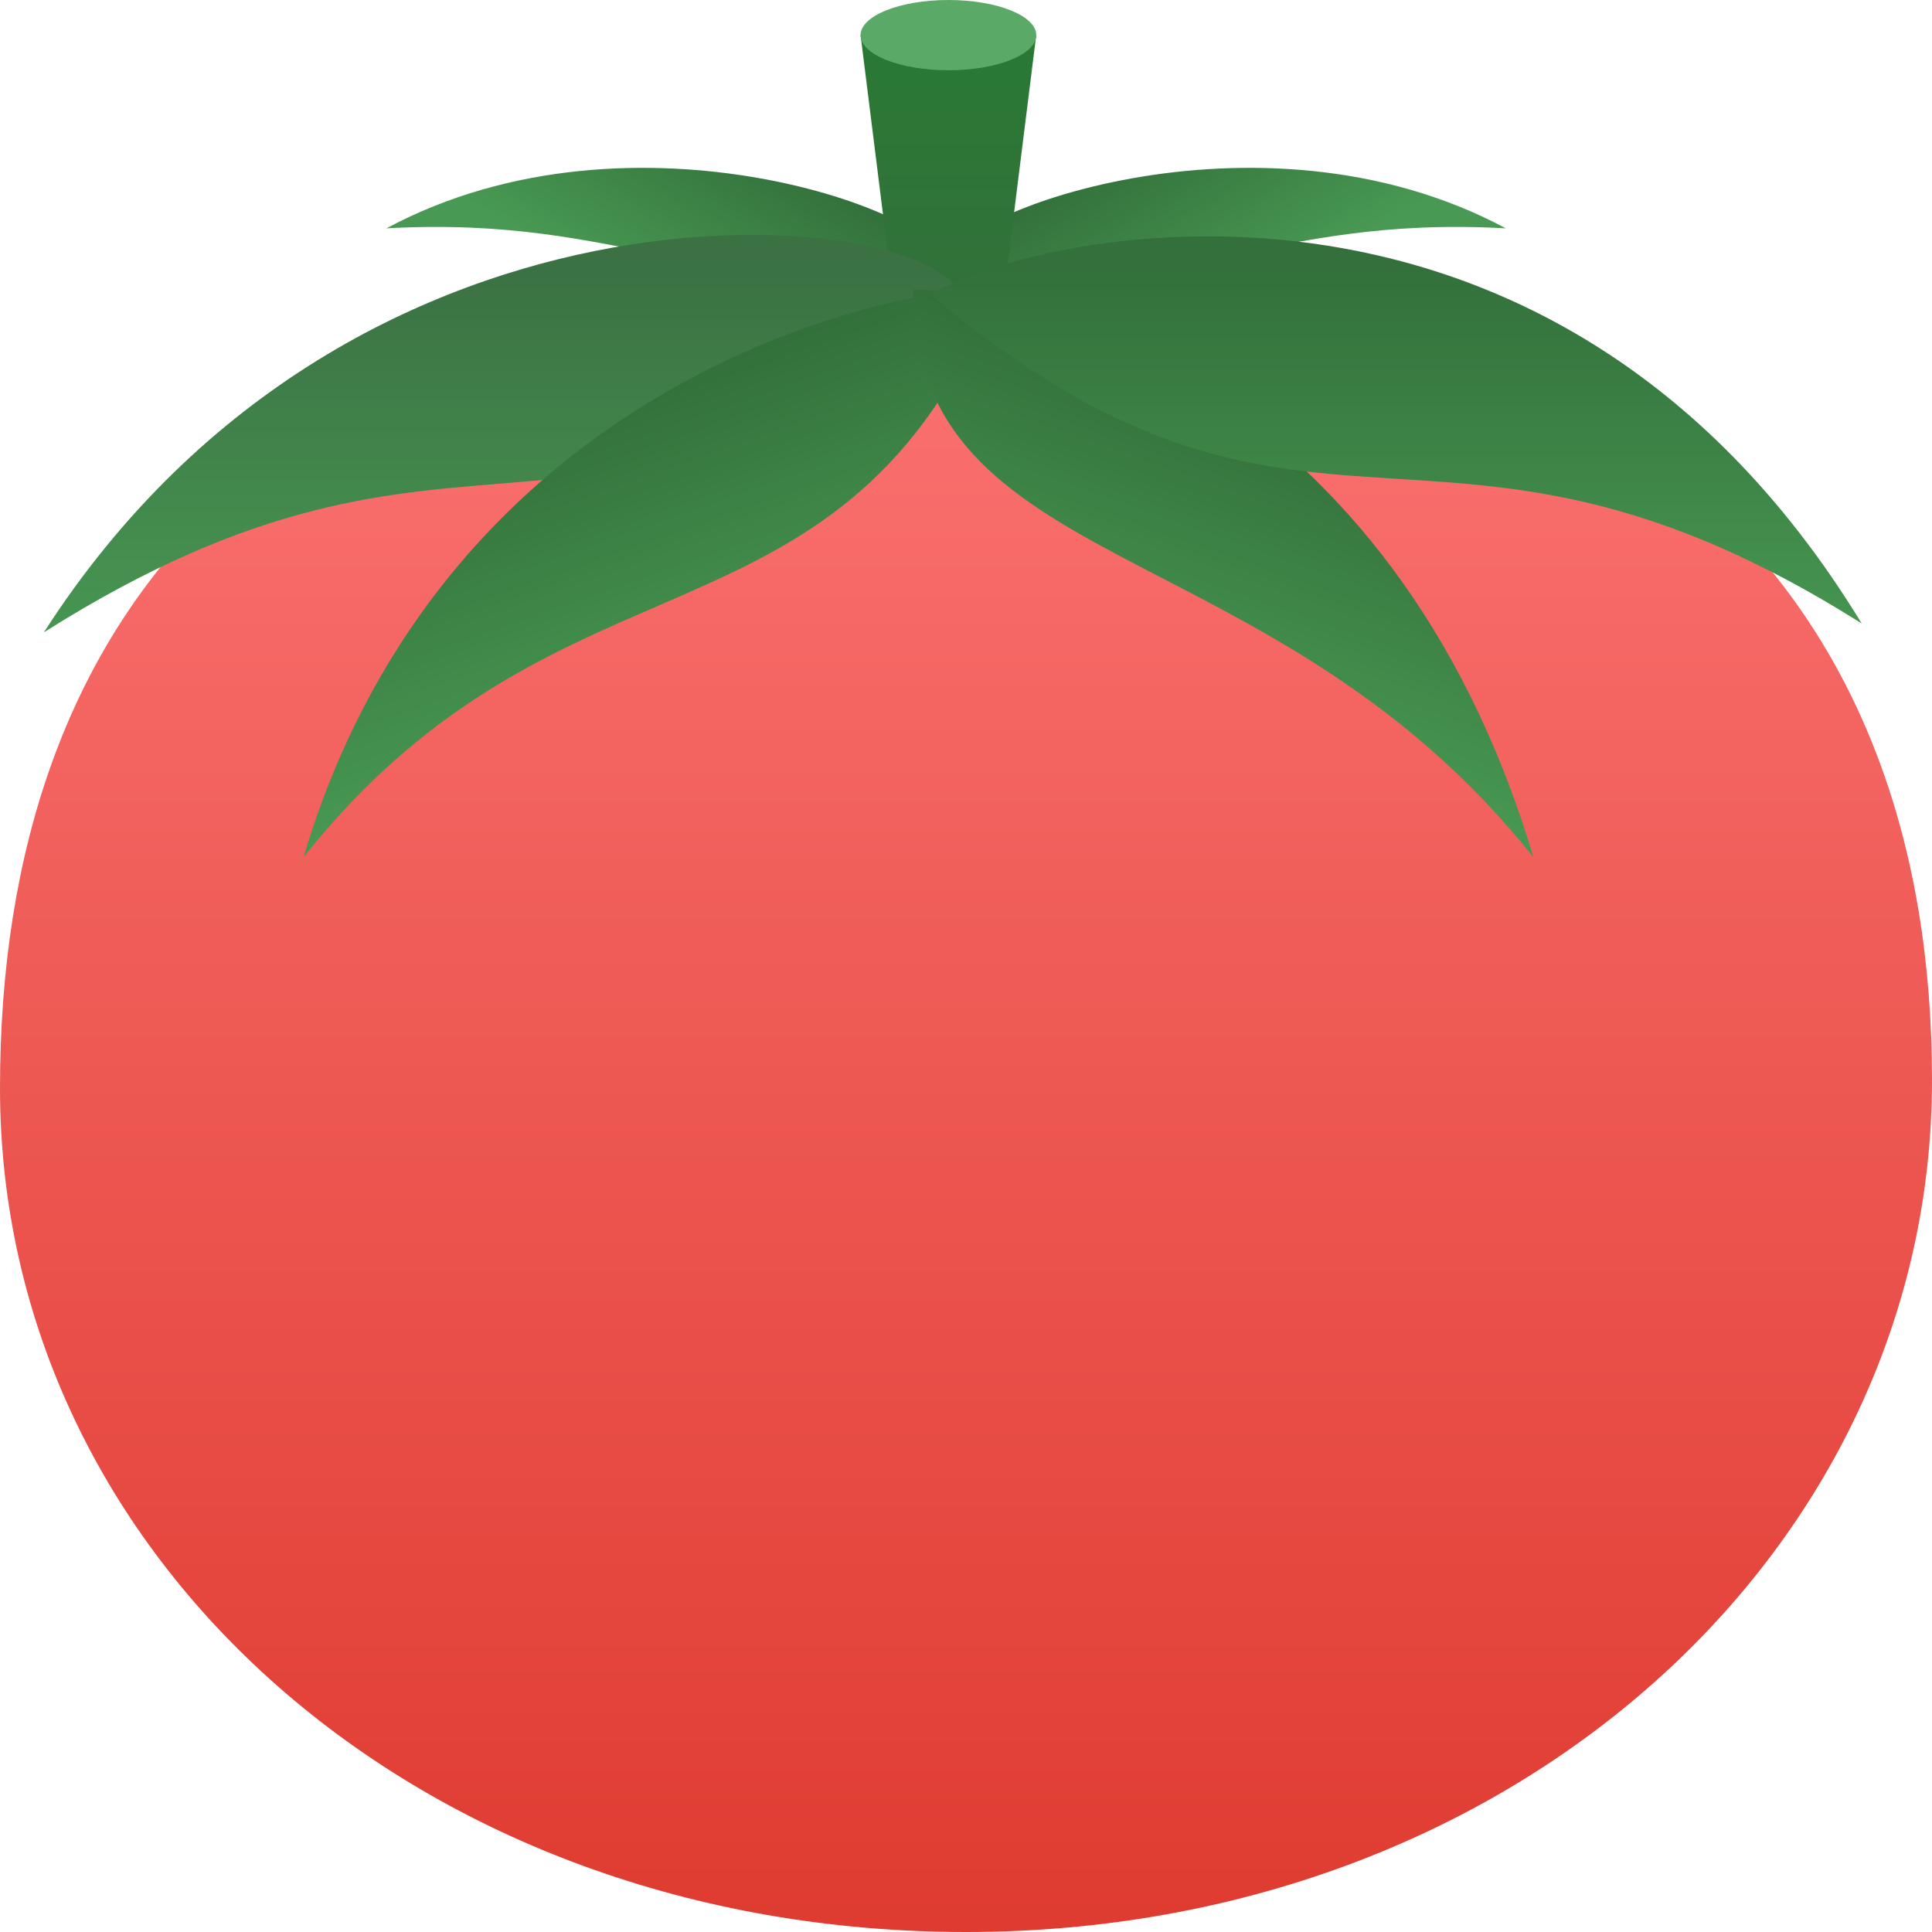
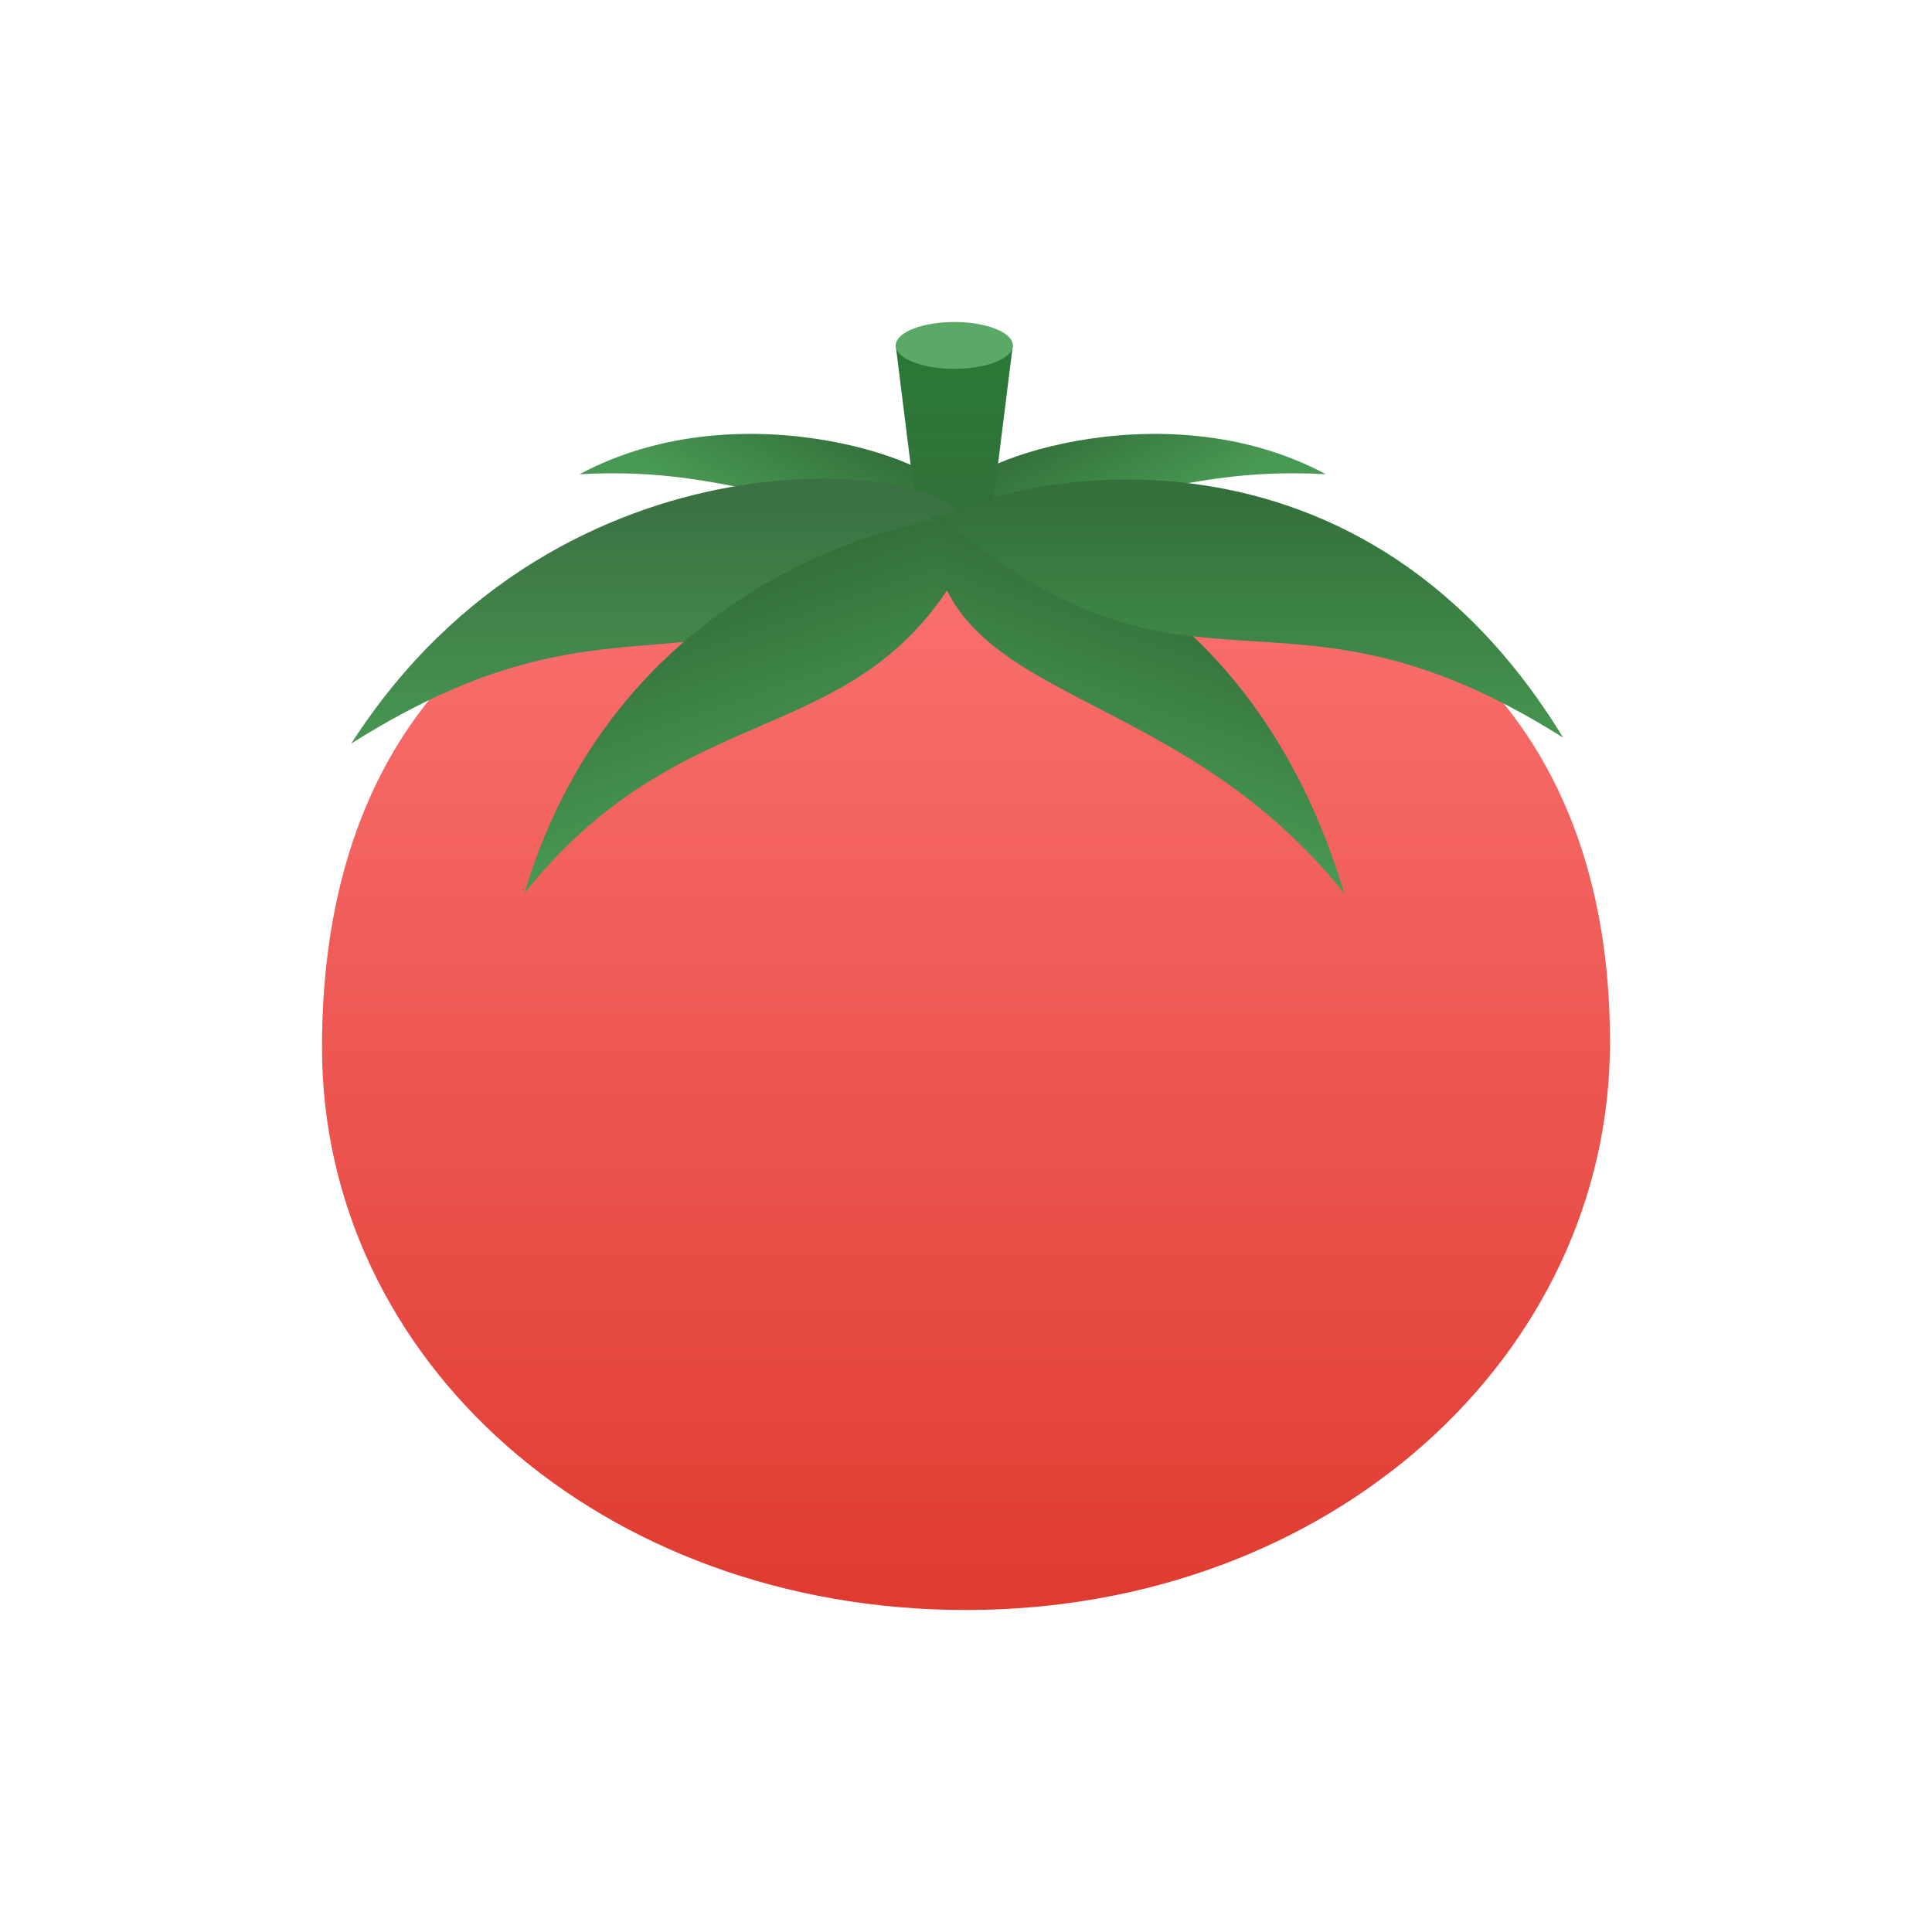
- <svg xmlns="http://www.w3.org/2000/svg" preserveAspectRatio="none" overflow="visible" style="display: block;" width="32" height="32" viewBox="0 0 32 32" fill="none">
-   <g id="Group 2085673345">
-     <path id="Vector 140333" d="M15.524 4.283C15.726 3.62 10.535 1.567 6.4 3.782C10.424 3.558 11.633 5.038 15.524 4.283Z" fill="url(#paint0_linear_0_127)" />
-     <path id="Vector 140334" d="M15.817 4.283C15.615 3.62 20.806 1.567 24.941 3.782C20.917 3.558 19.709 5.038 15.817 4.283Z" fill="url(#paint1_linear_0_127)" />
-     <g id="Group 2085673314">
-       <path id="Ellipse 14880" d="M32 17.891C32 25.683 25.057 32 16 32C6.943 32 0 25.812 0 18.02C0 10.228 4.383 4.509 15.854 4.509C27.326 4.509 32 10.099 32 17.891Z" fill="url(#paint2_linear_0_127)" />
+ <svg xmlns="http://www.w3.org/2000/svg" width="48" height="48" viewBox="0 0 48 48" fill="none">
+   <g transform="translate(8 8)">
+     <g id="Group 2085673345">
+       <path id="Vector 140333" d="M15.524 4.283C15.726 3.62 10.535 1.567 6.4 3.782C10.424 3.558 11.633 5.038 15.524 4.283Z" fill="url(#paint0_linear_0_127)" />
+       <path id="Vector 140334" d="M15.817 4.283C15.615 3.62 20.806 1.567 24.941 3.782C20.917 3.558 19.709 5.038 15.817 4.283Z" fill="url(#paint1_linear_0_127)" />
+       <g id="Group 2085673314">
+         <path id="Ellipse 14880" d="M32 17.891C32 25.683 25.057 32 16 32C6.943 32 0 25.812 0 18.02C0 10.228 4.383 4.509 15.854 4.509C27.326 4.509 32 10.099 32 17.891Z" fill="url(#paint2_linear_0_127)" />
+       </g>
+       <path id="Rectangle 346796503" d="M14.254 0.582H17.163L16.582 5.236H14.836L14.254 0.582Z" fill="url(#paint3_linear_0_127)" />
+       <ellipse id="Ellipse 8874" cx="15.709" cy="0.582" rx="1.455" ry="0.582" fill="#5BA966" />
+       <path id="Vector 140329" d="M15.877 4.882C15.564 3.491 5.964 2.327 0.727 10.473C7.799 6.006 9.588 10.167 15.877 4.882Z" fill="url(#paint4_linear_0_127)" />
+       <path id="Vector 140331" d="M16.521 4.77C14.706 4.751 7.371 6.338 5.027 14.197C9.366 8.749 13.964 11.055 16.521 4.77Z" fill="url(#paint5_linear_0_127)" />
+       <path id="Vector 140332" d="M15.127 4.8C16.942 4.781 23.053 6.338 25.397 14.197C21.058 8.749 15.127 9.6 15.127 4.8Z" fill="url(#paint6_linear_0_127)" />
+       <path id="Vector 140330" d="M15.418 4.882C16.873 3.927 25.6 1.745 30.836 10.327C23.764 5.861 21.707 10.167 15.418 4.882Z" fill="url(#paint7_linear_0_127)" />
    </g>
-     <path id="Rectangle 346796503" d="M14.254 0.582H17.163L16.582 5.236H14.836L14.254 0.582Z" fill="url(#paint3_linear_0_127)" />
-     <ellipse id="Ellipse 8874" cx="15.709" cy="0.582" rx="1.455" ry="0.582" fill="#5BA966" />
-     <path id="Vector 140329" d="M15.877 4.882C15.564 3.491 5.964 2.327 0.727 10.473C7.799 6.006 9.588 10.167 15.877 4.882Z" fill="url(#paint4_linear_0_127)" />
-     <path id="Vector 140331" d="M16.521 4.77C14.706 4.751 7.371 6.338 5.027 14.197C9.366 8.749 13.964 11.055 16.521 4.77Z" fill="url(#paint5_linear_0_127)" />
-     <path id="Vector 140332" d="M15.127 4.8C16.942 4.781 23.053 6.338 25.397 14.197C21.058 8.749 15.127 9.6 15.127 4.8Z" fill="url(#paint6_linear_0_127)" />
-     <path id="Vector 140330" d="M15.418 4.882C16.873 3.927 25.6 1.745 30.836 10.327C23.764 5.861 21.707 10.167 15.418 4.882Z" fill="url(#paint7_linear_0_127)" />
+     <defs>
+       <linearGradient id="paint0_linear_0_127" x1="12.146" y1="2.089" x2="10.556" y2="4.909" gradientUnits="userSpaceOnUse">
+         <stop stop-color="#33703B" />
+         <stop offset="1" stop-color="#489953" />
+       </linearGradient>
+       <linearGradient id="paint1_linear_0_127" x1="19.195" y1="2.089" x2="20.785" y2="4.909" gradientUnits="userSpaceOnUse">
+         <stop stop-color="#33703B" />
+         <stop offset="1" stop-color="#489953" />
+       </linearGradient>
+       <linearGradient id="paint2_linear_0_127" x1="16" y1="3.782" x2="16" y2="32" gradientUnits="userSpaceOnUse">
+         <stop stop-color="#FC7575" />
+         <stop offset="1" stop-color="#DF3B30" />
+       </linearGradient>
+       <linearGradient id="paint3_linear_0_127" x1="15.709" y1="0.582" x2="15.709" y2="5.236" gradientUnits="userSpaceOnUse">
+         <stop stop-color="#297934" />
+         <stop offset="1" stop-color="#33703B" />
+       </linearGradient>
+       <linearGradient id="paint4_linear_0_127" x1="7.502" y1="4.364" x2="7.502" y2="11.023" gradientUnits="userSpaceOnUse">
+         <stop stop-color="#3B7143" />
+         <stop offset="1" stop-color="#489953" />
+       </linearGradient>
+       <linearGradient id="paint5_linear_0_127" x1="9.789" y1="6.672" x2="11.617" y2="11.889" gradientUnits="userSpaceOnUse">
+         <stop stop-color="#33703B" />
+         <stop offset="1" stop-color="#489953" />
+       </linearGradient>
+       <linearGradient id="paint6_linear_0_127" x1="20.635" y1="6.672" x2="18.808" y2="11.888" gradientUnits="userSpaceOnUse">
+         <stop stop-color="#33703B" />
+         <stop offset="1" stop-color="#489953" />
+       </linearGradient>
+       <linearGradient id="paint7_linear_0_127" x1="23.793" y1="4.364" x2="23.793" y2="11.023" gradientUnits="userSpaceOnUse">
+         <stop stop-color="#33703B" />
+         <stop offset="1" stop-color="#489953" />
+       </linearGradient>
+     </defs>
  </g>
-   <defs>
-     <linearGradient id="paint0_linear_0_127" x1="12.146" y1="2.089" x2="10.556" y2="4.909" gradientUnits="userSpaceOnUse">
-       <stop stop-color="#33703B" />
-       <stop offset="1" stop-color="#489953" />
-     </linearGradient>
-     <linearGradient id="paint1_linear_0_127" x1="19.195" y1="2.089" x2="20.785" y2="4.909" gradientUnits="userSpaceOnUse">
-       <stop stop-color="#33703B" />
-       <stop offset="1" stop-color="#489953" />
-     </linearGradient>
-     <linearGradient id="paint2_linear_0_127" x1="16" y1="3.782" x2="16" y2="32" gradientUnits="userSpaceOnUse">
-       <stop stop-color="#FC7575" />
-       <stop offset="1" stop-color="#DF3B30" />
-     </linearGradient>
-     <linearGradient id="paint3_linear_0_127" x1="15.709" y1="0.582" x2="15.709" y2="5.236" gradientUnits="userSpaceOnUse">
-       <stop stop-color="#297934" />
-       <stop offset="1" stop-color="#33703B" />
-     </linearGradient>
-     <linearGradient id="paint4_linear_0_127" x1="7.502" y1="4.364" x2="7.502" y2="11.023" gradientUnits="userSpaceOnUse">
-       <stop stop-color="#3B7143" />
-       <stop offset="1" stop-color="#489953" />
-     </linearGradient>
-     <linearGradient id="paint5_linear_0_127" x1="9.789" y1="6.672" x2="11.617" y2="11.889" gradientUnits="userSpaceOnUse">
-       <stop stop-color="#33703B" />
-       <stop offset="1" stop-color="#489953" />
-     </linearGradient>
-     <linearGradient id="paint6_linear_0_127" x1="20.635" y1="6.672" x2="18.808" y2="11.888" gradientUnits="userSpaceOnUse">
-       <stop stop-color="#33703B" />
-       <stop offset="1" stop-color="#489953" />
-     </linearGradient>
-     <linearGradient id="paint7_linear_0_127" x1="23.793" y1="4.364" x2="23.793" y2="11.023" gradientUnits="userSpaceOnUse">
-       <stop stop-color="#33703B" />
-       <stop offset="1" stop-color="#489953" />
-     </linearGradient>
-   </defs>
</svg>
